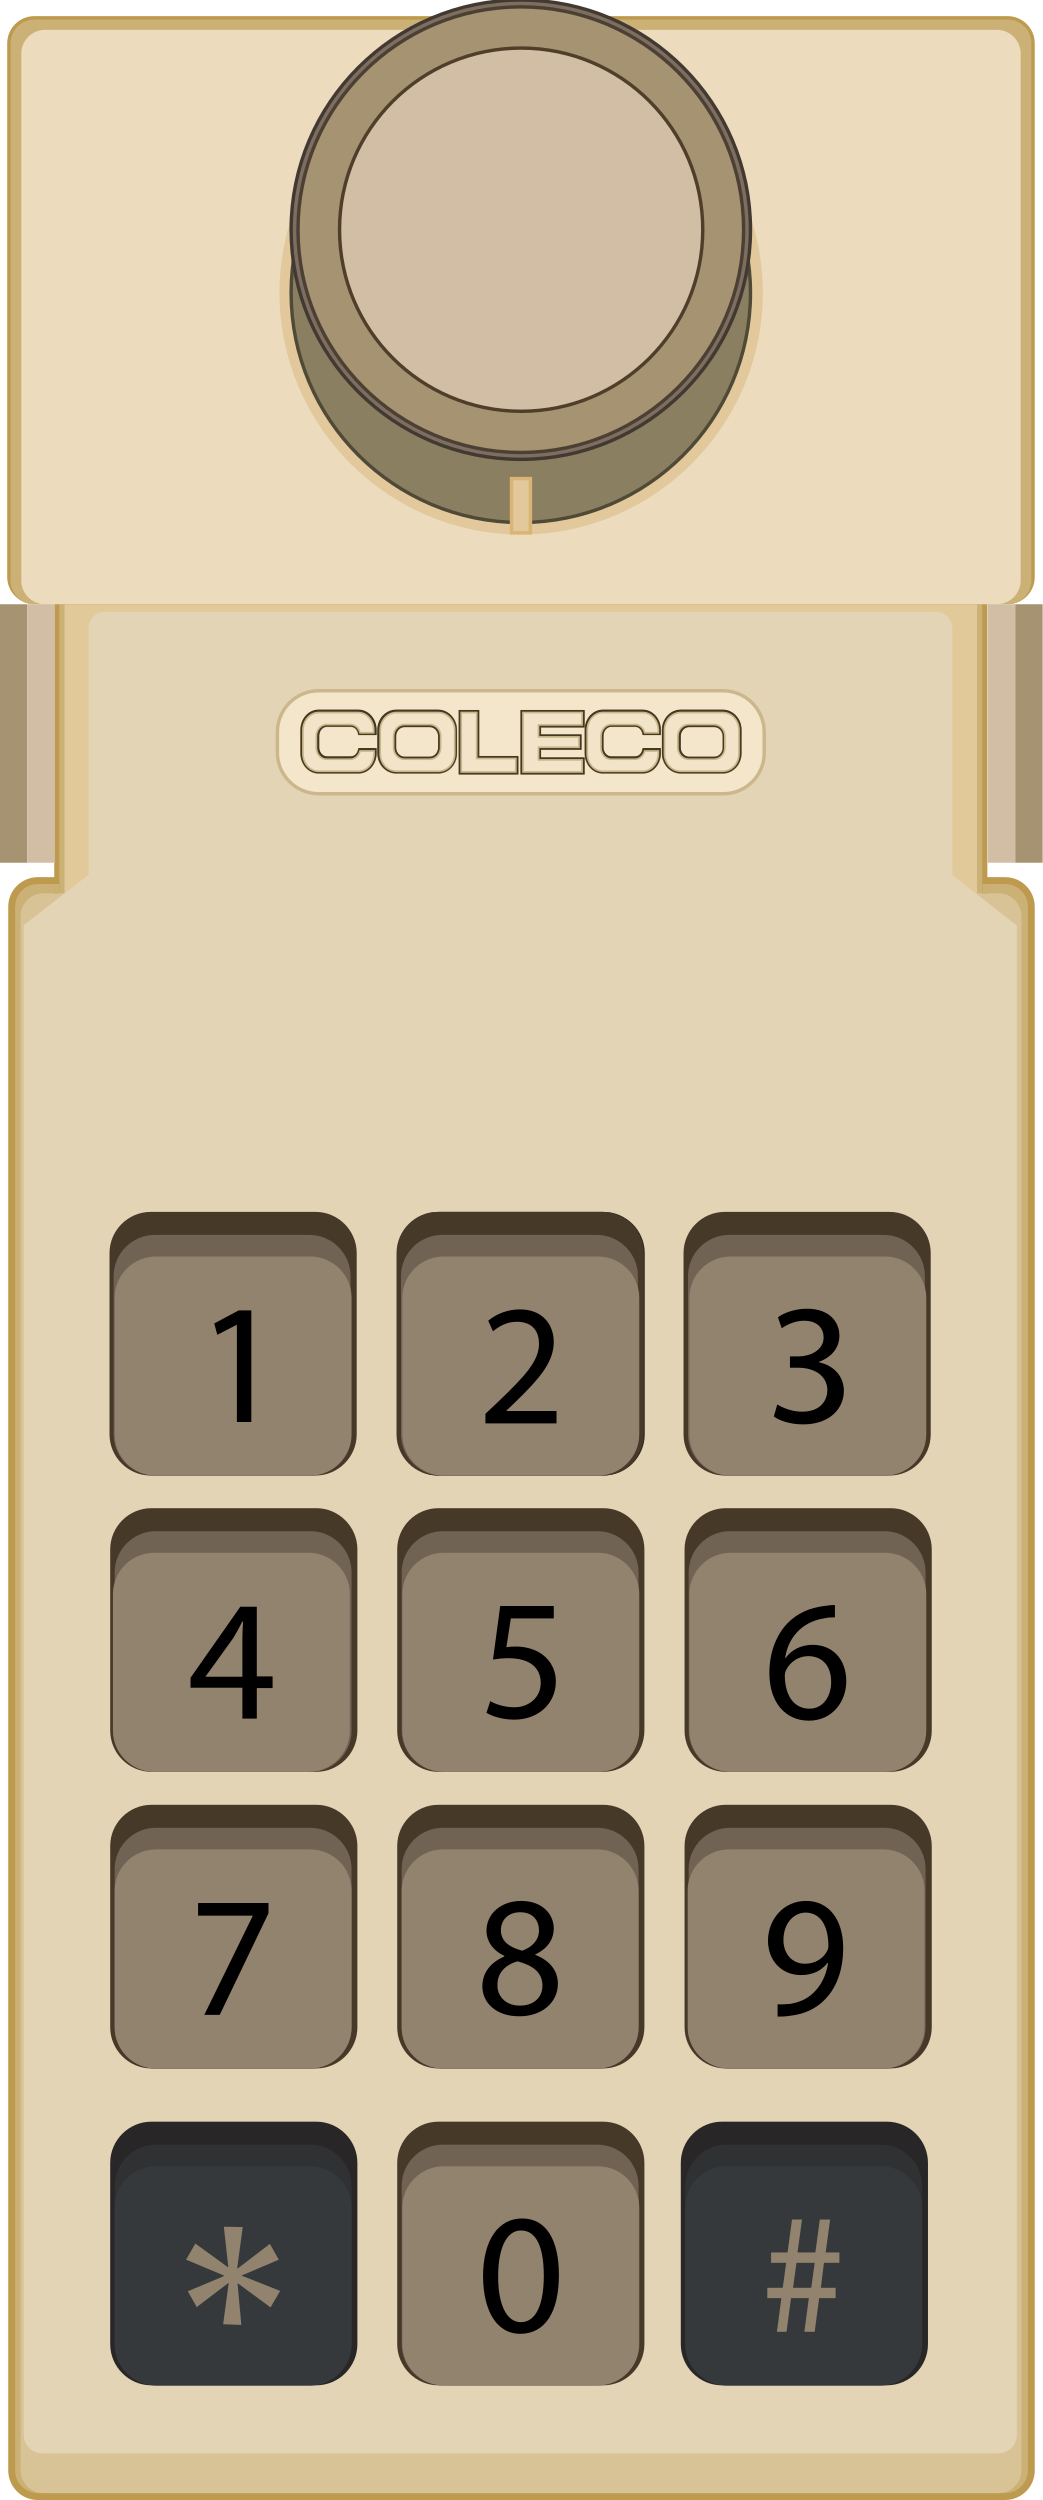
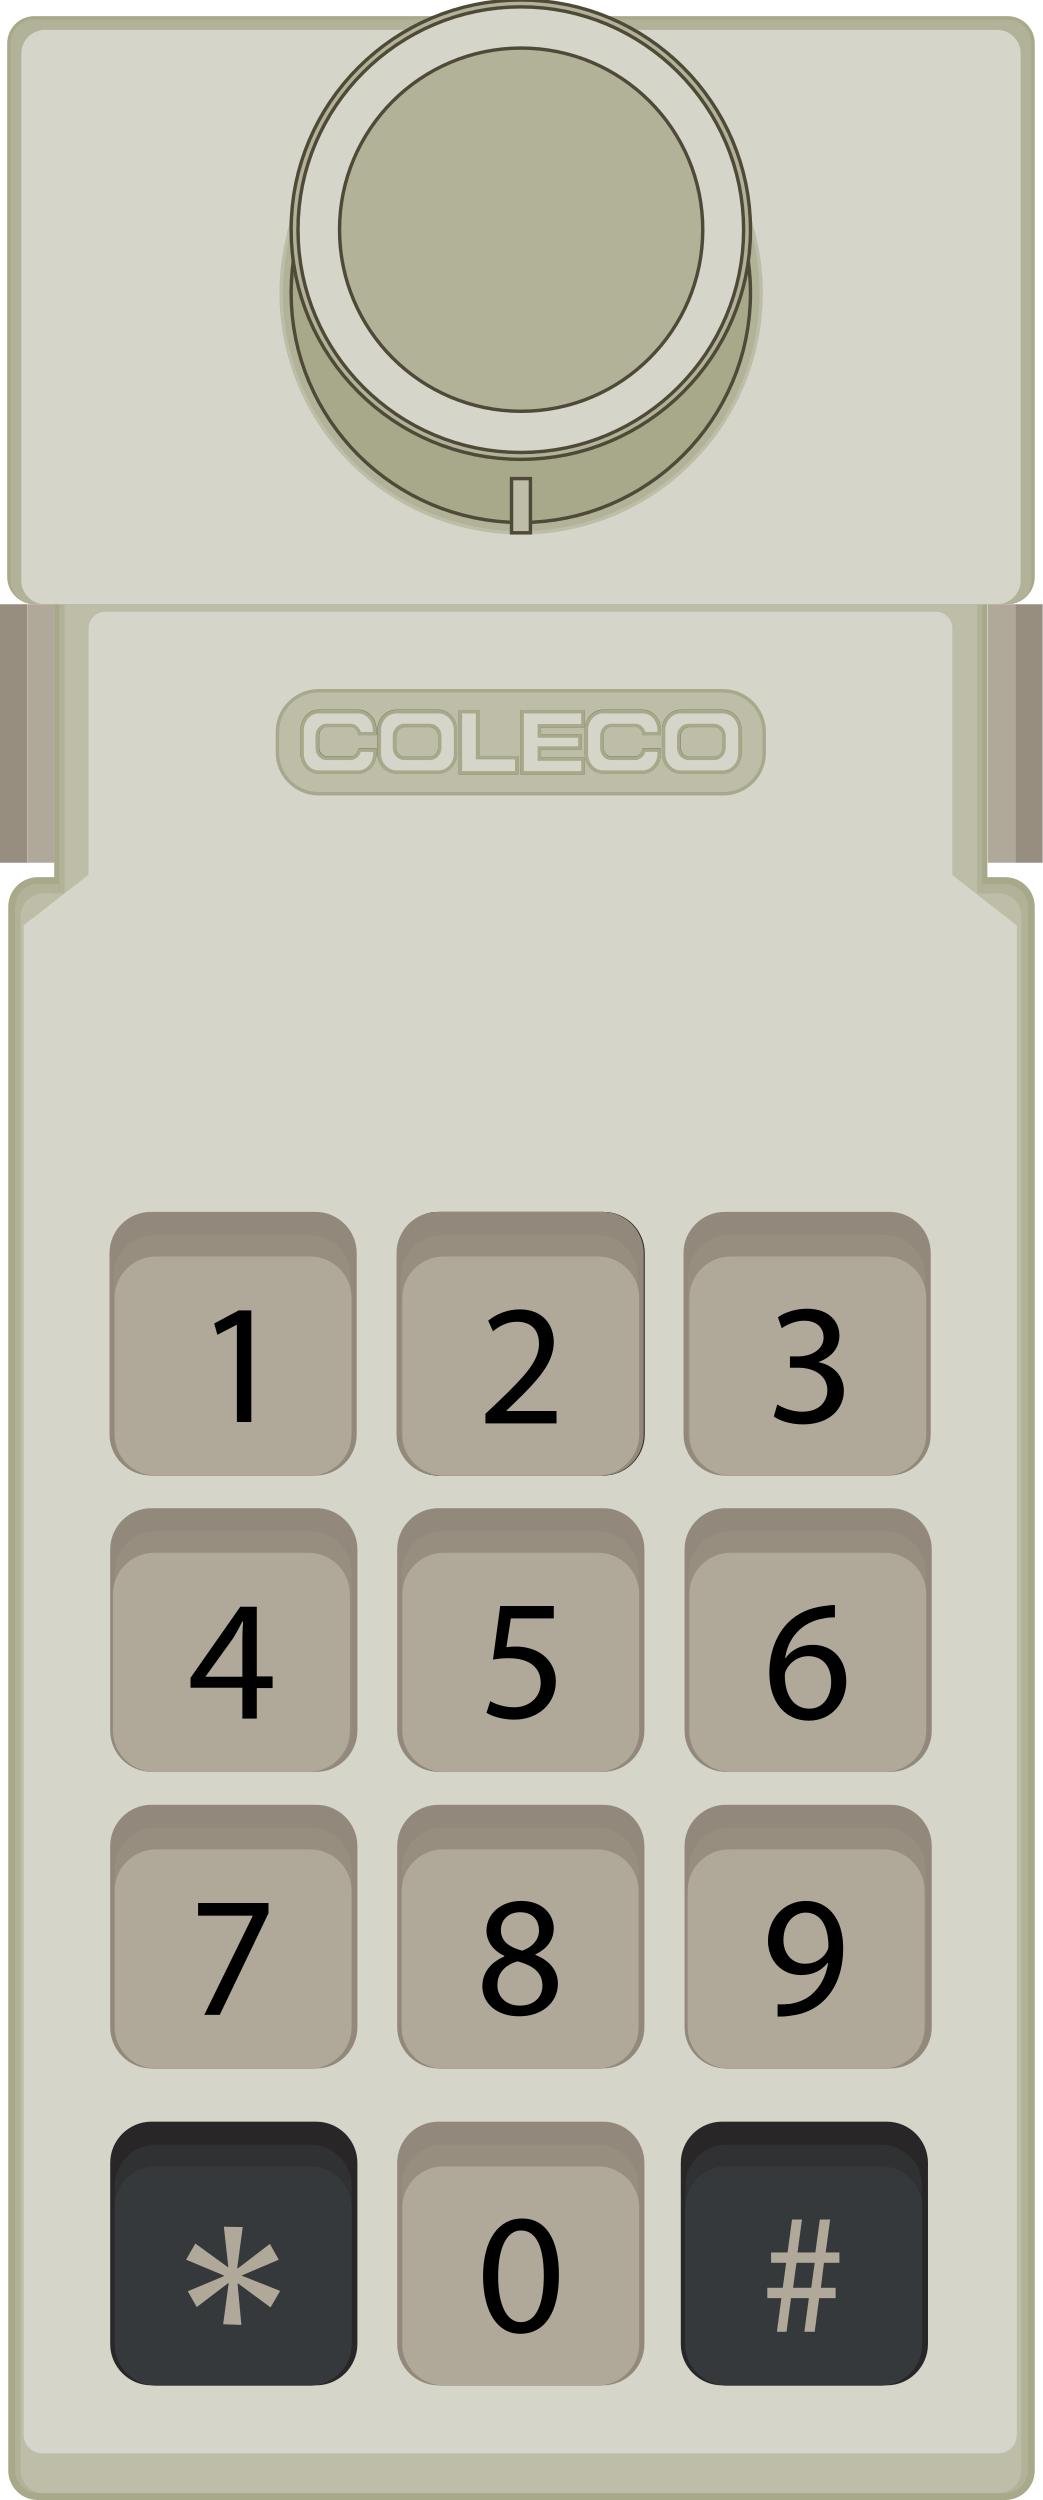
<svg xmlns="http://www.w3.org/2000/svg" version="1.1" id="Layer_1" x="0px" y="0px" viewBox="0 0 303.7 728.2" xml:space="preserve">
  <defs id="defs80" />
  <g id="g80">
-     <path fill="#0B0B0B" d="M11,728.2c-4.8,0-8.6-3.9-8.6-8.6V264.1c0-4.8,3.9-8.6,8.6-8.6h281.8c4.8,0,8.6,3.9,8.6,8.6v455.5   c0,4.8-3.9,8.6-8.6,8.6H11z" id="path1" style="fill:#bd9a4e;fill-opacity:1" />
-     <path fill="#282828" d="M292.8,726.2H11c-3.6,0-6.6-3-6.6-6.6V264.1c0-3.6,3-6.6,6.6-6.6h281.8c3.6,0,6.6,3,6.6,6.6v455.5   C299.4,723.2,296.4,726.2,292.8,726.2z" id="path2" style="fill:#ccb176;fill-opacity:1" />
-     <rect y="176" fill="#989D9B" width="8" height="75.3" id="rect2" style="fill:#a69372;fill-opacity:1" />
-     <rect x="15.8" y="173" fill="#0B0B0B" width="271.8" height="91.9" id="rect3" style="fill:#bd9a4e;fill-opacity:1" />
-     <rect x="17.3" y="174.5" fill="#282828" width="268.8" height="88.9" id="rect4" style="fill:#ccb176;fill-opacity:1" />
-     <rect x="18.8" y="176" fill="#0E0E0E" width="265.8" height="85.9" id="rect5" style="fill:#e2c99a;fill-opacity:1" />
-     <path fill="#0B0B0B" d="M2.1,168.1V12.6c0-4.3,3.5-7.9,7.9-7.9h283.5c4.3,0,7.9,3.5,7.9,7.9v155.5c0,4.3-3.5,7.9-7.9,7.9H10   C5.7,176,2.1,172.4,2.1,168.1z" id="path5" style="fill:#bd9a4e;fill-opacity:1" />
-     <path fill="#282828" d="M293.5,176H10c-3.8,0-6.9-3.1-6.9-6.9V12.6c0-3.8,3.1-6.9,6.9-6.9h283.5c3.8,0,6.9,3.1,6.9,6.9v156.5   C300.4,172.9,297.3,176,293.5,176z" id="path6" style="fill:#ccb176;fill-opacity:1" />
-     <path fill="#0E0E0E" d="M290.4,176H13.1c-3.8,0-6.9-3.1-6.9-6.9V15.6c0-3.8,3.1-6.9,6.9-6.9h277.3c3.8,0,6.9,3.1,6.9,6.9v153.5   C297.3,172.9,294.2,176,290.4,176z" id="path7" style="fill:#ecdbbd;fill-opacity:1" />
-     <path fill="#121212" d="M151.8,155.2c-38.5,0-69.9-31.4-69.9-69.9s31.4-69.9,69.9-69.9s69.9,31.4,69.9,69.9   S190.3,155.2,151.8,155.2z" id="path8" style="fill:#e2c89a;fill-opacity:1;stroke:#e2c99d;stroke-opacity:1" />
-     <path fill="#0A0A0A" d="M151.7,152.2c-36.9,0-66.9-30-66.9-66.9s30-66.9,66.9-66.9s66.9,30,66.9,66.9S188.6,152.2,151.7,152.2z" id="path9" style="fill:#8a7f61;fill-opacity:1;stroke:#4f4a37;stroke-opacity:1" />
-     <rect x="149" y="139.4" fill="#121212" width="5.5" height="15.8" id="rect9" style="fill:#e2c89a;fill-opacity:1;stroke:#dab474;stroke-opacity:1" />
-     <path fill="#101010" d="M151.7,133.8c-36.9,0-66.9-30-66.9-66.9S114.9,0,151.7,0s66.9,30,66.9,66.9S188.6,133.8,151.7,133.8z" id="path10" style="fill:#7e6e5f;fill-opacity:1;stroke:#423932;stroke-opacity:1" />
-     <path fill="#282829" d="M151.7,131.8c-35.8,0-64.9-29.1-64.9-64.9S116,2,151.7,2s64.9,29.1,64.9,64.9S187.5,131.8,151.7,131.8z" id="path11" style="fill:#a69372;fill-opacity:1;stroke:#4c4034;stroke-opacity:1" />
-     <circle fill="#D8D9D8" cx="151.8" cy="66.9" r="52.9" id="circle11" style="fill:#d2bea5;fill-opacity:1;stroke:#513e2a;stroke-opacity:1" />
-     <rect x="8" y="176" fill="#8E8F8E" width="8" height="75.3" id="rect11" style="fill:#d2bea5;fill-opacity:1" />
-     <rect x="295.7" y="176" fill="#989D9B" width="8" height="75.3" id="rect12" style="fill:#a69372;fill-opacity:1" />
-     <rect x="287.7" y="176" fill="#8E8F8E" width="8" height="75.3" id="rect13" style="fill:#d2bea5;fill-opacity:1" />
-     <path fill="#0E0E0E" d="M290.9,726.2H12.6c-3.6,0-6.6-3-6.6-6.6V266.8c0-3.6,3-6.6,6.6-6.6h278.3c3.6,0,6.6,3,6.6,6.6v452.8   C297.5,723.2,294.5,726.2,290.9,726.2z" id="path13" style="fill:#d7c395;fill-opacity:1" />
-     <path fill="#181818" d="M25.8,254.8V183c0-2.6,2.1-4.8,4.8-4.8h242c2.6,0,4.8,2.1,4.8,4.8v71.9l18.8,14.7v439.6   c0,3-2.4,5.4-5.4,5.4H12.3c-3,0-5.4-2.4-5.4-5.4V269.5L25.8,254.8z" id="path14" style="fill:#e3d4b5;fill-opacity:1" />
-     <path fill="#282627" d="M91.9,429.8h-48c-6.6,0-12-5.4-12-12v-52.8c0-6.6,5.4-12,12-12h48c6.6,0,12,5.4,12,12v52.8   C103.9,424.4,98.5,429.8,91.9,429.8z" id="path15" style="fill:#463928;fill-opacity:1" />
-     <path fill="#939393" d="M90.1,429.8h-45c-6.6,0-12-5.4-12-12v-46.1c0-6.6,5.4-12,12-12h45c6.6,0,12,5.4,12,12v46.1   C102.1,424.4,96.7,429.8,90.1,429.8z" id="path16" style="fill:#706353;fill-opacity:1" />
-     <path fill="#B3B3B3" d="M90.4,429.8h-45c-6.6,0-12-5.4-12-12v-39.8c0-6.6,5.4-12,12-12h45c6.6,0,12,5.4,12,12v39.8   C102.4,424.4,97,429.8,90.4,429.8z" id="path17" style="fill:#92836e;fill-opacity:1" />
+     <path fill="#0B0B0B" d="M11,728.2c-4.8,0-8.6-3.9-8.6-8.6V264.1c0-4.8,3.9-8.6,8.6-8.6h281.8c4.8,0,8.6,3.9,8.6,8.6v455.5   c0,4.8-3.9,8.6-8.6,8.6H11z" id="path1" style="fill:#a8a88a;fill-opacity:1" />
+     <path fill="#282828" d="M292.8,726.2H11c-3.6,0-6.6-3-6.6-6.6V264.1c0-3.6,3-6.6,6.6-6.6h281.8c3.6,0,6.6,3,6.6,6.6v455.5   C299.4,723.2,296.4,726.2,292.8,726.2z" id="path2" style="fill:#b2b299;fill-opacity:1" />
+     <rect y="176" fill="#989D9B" width="8" height="75.3" id="rect2" style="fill:#978e7f;fill-opacity:1" />
+     <rect x="15.8" y="173" fill="#0B0B0B" width="271.8" height="91.9" id="rect3" style="fill:#a8a88a;fill-opacity:1" />
+     <rect x="17.3" y="174.5" fill="#282828" width="268.8" height="88.9" id="rect4" style="fill:#b2b299;fill-opacity:1" />
+     <rect x="18.8" y="176" fill="#0E0E0E" width="265.8" height="85.9" id="rect5" style="fill:#bdbda8;fill-opacity:1" />
+     <path fill="#0B0B0B" d="M2.1,168.1V12.6c0-4.3,3.5-7.9,7.9-7.9h283.5c4.3,0,7.9,3.5,7.9,7.9v155.5c0,4.3-3.5,7.9-7.9,7.9H10   C5.7,176,2.1,172.4,2.1,168.1z" id="path5" style="fill:#a8a88a;fill-opacity:1" />
+     <path fill="#282828" d="M293.5,176H10c-3.8,0-6.9-3.1-6.9-6.9V12.6c0-3.8,3.1-6.9,6.9-6.9h283.5c3.8,0,6.9,3.1,6.9,6.9v156.5   C300.4,172.9,297.3,176,293.5,176z" id="path6" style="fill:#b2b299;fill-opacity:1" />
+     <path fill="#0E0E0E" d="M290.4,176H13.1c-3.8,0-6.9-3.1-6.9-6.9V15.6c0-3.8,3.1-6.9,6.9-6.9h277.3c3.8,0,6.9,3.1,6.9,6.9v153.5   C297.3,172.9,294.2,176,290.4,176z" id="path7" style="fill:#d5d5c9;fill-opacity:1" />
+     <path fill="#121212" d="M151.8,155.2c-38.5,0-69.9-31.4-69.9-69.9s31.4-69.9,69.9-69.9s69.9,31.4,69.9,69.9   S190.3,155.2,151.8,155.2z" id="path8" style="fill:#b2b299;fill-opacity:1;stroke:#bdbda8;stroke-opacity:1" />
+     <path fill="#0A0A0A" d="M151.7,152.2c-36.9,0-66.9-30-66.9-66.9s30-66.9,66.9-66.9s66.9,30,66.9,66.9S188.6,152.2,151.7,152.2z" id="path9" style="fill:#a8a88a;fill-opacity:1;stroke:#4f4a37;stroke-opacity:1" />
+     <rect x="149" y="139.4" fill="#121212" width="5.5" height="15.8" id="rect9" style="fill:#bdbda8;fill-opacity:1;stroke:#4f4a37;stroke-opacity:1" />
+     <path fill="#101010" d="M151.7,133.8c-36.9,0-66.9-30-66.9-66.9S114.9,0,151.7,0s66.9,30,66.9,66.9S188.6,133.8,151.7,133.8z" id="path10" style="fill:#b2b299;fill-opacity:1;stroke:#4f4a37;stroke-opacity:1" />
+     <path fill="#282829" d="M151.7,131.8c-35.8,0-64.9-29.1-64.9-64.9S116,2,151.7,2s64.9,29.1,64.9,64.9S187.5,131.8,151.7,131.8z" id="path11" style="fill:#d5d5c9;fill-opacity:1;stroke:#4f4a37;stroke-opacity:1" />
+     <circle fill="#D8D9D8" cx="151.8" cy="66.9" r="52.9" id="circle11" style="fill:#b2b299;fill-opacity:1;stroke:#4f4a37;stroke-opacity:1" />
+     <rect x="8" y="176" fill="#8E8F8E" width="8" height="75.3" id="rect11" style="fill:#b0a999;fill-opacity:1" />
+     <rect x="295.7" y="176" fill="#989D9B" width="8" height="75.3" id="rect12" style="fill:#978e7f;fill-opacity:1" />
+     <rect x="287.7" y="176" fill="#8E8F8E" width="8" height="75.3" id="rect13" style="fill:#b0a999;fill-opacity:1" />
+     <path fill="#0E0E0E" d="M290.9,726.2H12.6c-3.6,0-6.6-3-6.6-6.6V266.8c0-3.6,3-6.6,6.6-6.6h278.3c3.6,0,6.6,3,6.6,6.6v452.8   C297.5,723.2,294.5,726.2,290.9,726.2z" id="path13" style="fill:#bdbda8;fill-opacity:1" />
+     <path fill="#181818" d="M25.8,254.8V183c0-2.6,2.1-4.8,4.8-4.8h242c2.6,0,4.8,2.1,4.8,4.8v71.9l18.8,14.7v439.6   c0,3-2.4,5.4-5.4,5.4H12.3c-3,0-5.4-2.4-5.4-5.4V269.5L25.8,254.8z" id="path14" style="fill:#d5d5c9;fill-opacity:1" />
+     <path fill="#282627" d="M91.9,429.8h-48c-6.6,0-12-5.4-12-12v-52.8c0-6.6,5.4-12,12-12h48c6.6,0,12,5.4,12,12v52.8   C103.9,424.4,98.5,429.8,91.9,429.8z" id="path15" style="fill:#92887c;fill-opacity:1" />
+     <path fill="#939393" d="M90.1,429.8h-45c-6.6,0-12-5.4-12-12v-46.1c0-6.6,5.4-12,12-12h45c6.6,0,12,5.4,12,12v46.1   C102.1,424.4,96.7,429.8,90.1,429.8z" id="path16" style="fill:#978e7f;fill-opacity:1" />
+     <path fill="#B3B3B3" d="M90.4,429.8h-45c-6.6,0-12-5.4-12-12v-39.8c0-6.6,5.4-12,12-12h45c6.6,0,12,5.4,12,12v39.8   C102.4,424.4,97,429.8,90.4,429.8z" id="path17" style="fill:#b0a999;fill-opacity:1" />
    <g id="g18">
      <path d="M69.1,385.8L69.1,385.8l-5.8,3l-0.9-3.3l7.1-3.8h3.7v32.5h-4.2V385.8z" id="path18" />
    </g>
    <g id="g21">
      <path fill="#282627" d="M175.8,429.8h-48c-6.6,0-12-5.4-12-12v-52.8c0-6.6,5.4-12,12-12h48c6.6,0,12,5.4,12,12v52.8    C187.8,424.4,182.4,429.8,175.8,429.8z" id="path19" />
      <path fill="#939393" d="M174,429.8h-45c-6.6,0-12-5.4-12-12v-46.1c0-6.6,5.4-12,12-12h45c6.6,0,12,5.4,12,12v46.1    C186,424.4,180.6,429.8,174,429.8z" id="path20" />
      <path fill="#B3B3B3" d="M174,429.8h-45c-6.6,0-12-5.4-12-12v-39.8c0-6.6,5.4-12,12-12h45c6.6,0,12,5.4,12,12v39.8    C186,424.4,180.6,429.8,174,429.8z" id="path21" />
    </g>
    <text transform="matrix(1 0 0 1 137.8996 405.2609)" font-family="'MyriadHebrew-Regular'" font-size="54px" id="text21">1</text>
-     <path fill="#282627" d="M175.5,429.8h-48c-6.6,0-12-5.4-12-12v-52.8c0-6.6,5.4-12,12-12h48c6.6,0,12,5.4,12,12v52.8   C187.5,424.4,182.1,429.8,175.5,429.8z" id="path22" style="fill:#463928;fill-opacity:1" />
-     <path fill="#939393" d="M173.8,429.8h-45c-6.6,0-12-5.4-12-12v-46.1c0-6.6,5.4-12,12-12h45c6.6,0,12,5.4,12,12v46.1   C185.8,424.4,180.4,429.8,173.8,429.8z" id="path23" style="fill:#706353;fill-opacity:1" />
-     <path fill="#B3B3B3" d="M174.2,429.8h-45c-6.6,0-12-5.4-12-12v-39.8c0-6.6,5.4-12,12-12h45c6.6,0,12,5.4,12,12v39.8   C186.2,424.4,180.8,429.8,174.2,429.8z" id="path24" style="fill:#92836e;fill-opacity:1" />
+     <path fill="#282627" d="M175.5,429.8h-48c-6.6,0-12-5.4-12-12v-52.8c0-6.6,5.4-12,12-12h48c6.6,0,12,5.4,12,12v52.8   C187.5,424.4,182.1,429.8,175.5,429.8z" id="path22" style="fill:#92887c;fill-opacity:1" />
+     <path fill="#939393" d="M173.8,429.8h-45c-6.6,0-12-5.4-12-12v-46.1c0-6.6,5.4-12,12-12h45c6.6,0,12,5.4,12,12v46.1   C185.8,424.4,180.4,429.8,173.8,429.8z" id="path23" style="fill:#978e7f;fill-opacity:1" />
+     <path fill="#B3B3B3" d="M174.2,429.8h-45c-6.6,0-12-5.4-12-12v-39.8c0-6.6,5.4-12,12-12h45c6.6,0,12,5.4,12,12v39.8   C186.2,424.4,180.8,429.8,174.2,429.8z" id="path24" style="fill:#b0a999;fill-opacity:1" />
    <g id="g25">
      <path d="M141.4,414.5v-2.7l3.5-3.3c8.3-7.9,12.1-12.2,12.1-17.1c0-3.3-1.6-6.4-6.5-6.4c-3,0-5.4,1.5-6.9,2.8l-1.4-3.1    c2.3-1.9,5.5-3.3,9.2-3.3c7,0,9.9,4.8,9.9,9.5c0,6-4.4,10.9-11.2,17.5l-2.6,2.5v0.1h14.6v3.6H141.4z" id="path25" />
    </g>
-     <path fill="#282627" d="M259.1,429.8h-48c-6.6,0-12-5.4-12-12v-52.8c0-6.6,5.4-12,12-12h48c6.6,0,12,5.4,12,12v52.8   C271.1,424.4,265.7,429.8,259.1,429.8z" id="path26" style="fill:#463928;fill-opacity:1" />
-     <path fill="#939393" d="M257.4,429.8h-45c-6.6,0-12-5.4-12-12v-46.1c0-6.6,5.4-12,12-12h45c6.6,0,12,5.4,12,12v46.1   C269.4,424.4,264,429.8,257.4,429.8z" id="path27" style="fill:#706353;fill-opacity:1" />
-     <path fill="#B3B3B3" d="M257.8,429.8h-45c-6.6,0-12-5.4-12-12v-39.8c0-6.6,5.4-12,12-12h45c6.6,0,12,5.4,12,12v39.8   C269.8,424.4,264.4,429.8,257.8,429.8z" id="path28" style="fill:#92836e;fill-opacity:1" />
+     <path fill="#282627" d="M259.1,429.8h-48c-6.6,0-12-5.4-12-12v-52.8c0-6.6,5.4-12,12-12h48c6.6,0,12,5.4,12,12v52.8   C271.1,424.4,265.7,429.8,259.1,429.8z" id="path26" style="fill:#92887c;fill-opacity:1" />
+     <path fill="#939393" d="M257.4,429.8h-45c-6.6,0-12-5.4-12-12v-46.1c0-6.6,5.4-12,12-12h45c6.6,0,12,5.4,12,12v46.1   C269.4,424.4,264,429.8,257.4,429.8z" id="path27" style="fill:#978e7f;fill-opacity:1" />
+     <path fill="#B3B3B3" d="M257.8,429.8h-45c-6.6,0-12-5.4-12-12v-39.8c0-6.6,5.4-12,12-12h45c6.6,0,12,5.4,12,12v39.8   C269.8,424.4,264.4,429.8,257.8,429.8z" id="path28" style="fill:#b0a999;fill-opacity:1" />
    <g id="g29">
      <path d="M226.4,409.1c1.3,0.8,4.1,2.1,7.2,2.1c5.7,0,7.4-3.6,7.4-6.3c-0.1-4.5-4.2-6.5-8.4-6.5h-2.5v-3.3h2.5    c3.2,0,7.3-1.7,7.3-5.5c0-2.6-1.7-4.9-5.7-4.9c-2.6,0-5.1,1.2-6.5,2.2l-1.1-3.2c1.7-1.3,5-2.5,8.5-2.5c6.4,0,9.4,3.8,9.4,7.8    c0,3.4-2,6.2-6,7.7v0.1c4,0.8,7.3,3.8,7.3,8.3c0,5.2-4.1,9.8-11.9,9.8c-3.7,0-6.9-1.1-8.5-2.3L226.4,409.1z" id="path29" />
    </g>
-     <path fill="#282627" d="M92.1,516.1h-48c-6.6,0-12-5.4-12-12v-52.8c0-6.6,5.4-12,12-12h48c6.6,0,12,5.4,12,12v52.8   C104.1,510.7,98.7,516.1,92.1,516.1z" id="path30" style="fill:#463928;fill-opacity:1" />
-     <path fill="#939393" d="M90.4,516.1h-45c-6.6,0-12-5.4-12-12V458c0-6.6,5.4-12,12-12h45c6.6,0,12,5.4,12,12v46.1   C102.4,510.7,97,516.1,90.4,516.1z" id="path31" style="fill:#706353;fill-opacity:1" />
-     <path fill="#B3B3B3" d="M89.9,516.1h-45c-6.6,0-12-5.4-12-12v-39.8c0-6.6,5.4-12,12-12h45c6.6,0,12,5.4,12,12v39.8   C101.9,510.7,96.5,516.1,89.9,516.1z" id="path32" style="fill:#92836e;fill-opacity:1" />
+     <path fill="#282627" d="M92.1,516.1h-48c-6.6,0-12-5.4-12-12v-52.8c0-6.6,5.4-12,12-12h48c6.6,0,12,5.4,12,12v52.8   C104.1,510.7,98.7,516.1,92.1,516.1z" id="path30" style="fill:#92887c;fill-opacity:1" />
+     <path fill="#939393" d="M90.4,516.1h-45c-6.6,0-12-5.4-12-12V458c0-6.6,5.4-12,12-12h45c6.6,0,12,5.4,12,12v46.1   C102.4,510.7,97,516.1,90.4,516.1z" id="path31" style="fill:#978e7f;fill-opacity:1" />
+     <path fill="#B3B3B3" d="M89.9,516.1h-45c-6.6,0-12-5.4-12-12v-39.8c0-6.6,5.4-12,12-12h45c6.6,0,12,5.4,12,12v39.8   C101.9,510.7,96.5,516.1,89.9,516.1z" id="path32" style="fill:#b0a999;fill-opacity:1" />
    <g id="g33">
      <path d="M70.6,500.5v-8.9H55.5v-2.9L70,468h4.8v20.3h4.6v3.4h-4.6v8.9H70.6z M70.6,488.3v-10.9c0-1.7,0.1-3.4,0.2-5.1l-0.2,0    c-1,2-1.8,3.4-2.7,4.9l-8,11.1v0.1H70.6z" id="path33" />
    </g>
-     <path fill="#282627" d="M175.7,516.1h-48c-6.6,0-12-5.4-12-12v-52.8c0-6.6,5.4-12,12-12h48c6.6,0,12,5.4,12,12v52.8   C187.7,510.7,182.3,516.1,175.7,516.1z" id="path34" style="fill:#463928;fill-opacity:1" />
-     <path fill="#939393" d="M174,516.1h-45c-6.6,0-12-5.4-12-12V458c0-6.6,5.4-12,12-12h45c6.6,0,12,5.4,12,12v46.1   C186,510.7,180.6,516.1,174,516.1z" id="path35" style="fill:#706353;fill-opacity:1" />
-     <path fill="#B3B3B3" d="M174.2,516.1h-45c-6.6,0-12-5.4-12-12v-39.8c0-6.6,5.4-12,12-12h45c6.6,0,12,5.4,12,12v39.8   C186.2,510.7,180.8,516.1,174.2,516.1z" id="path36" style="fill:#92836e;fill-opacity:1" />
+     <path fill="#282627" d="M175.7,516.1h-48c-6.6,0-12-5.4-12-12v-52.8c0-6.6,5.4-12,12-12h48c6.6,0,12,5.4,12,12v52.8   C187.7,510.7,182.3,516.1,175.7,516.1z" id="path34" style="fill:#92887c;fill-opacity:1" />
+     <path fill="#939393" d="M174,516.1h-45c-6.6,0-12-5.4-12-12V458c0-6.6,5.4-12,12-12h45c6.6,0,12,5.4,12,12v46.1   C186,510.7,180.6,516.1,174,516.1z" id="path35" style="fill:#978e7f;fill-opacity:1" />
+     <path fill="#B3B3B3" d="M174.2,516.1h-45c-6.6,0-12-5.4-12-12v-39.8c0-6.6,5.4-12,12-12h45c6.6,0,12,5.4,12,12v39.8   C186.2,510.7,180.8,516.1,174.2,516.1z" id="path36" style="fill:#b0a999;fill-opacity:1" />
    <g id="g37">
      <path d="M161.2,471.4h-12.4l-1.3,8.4c0.8-0.1,1.5-0.2,2.7-0.2c2.5,0,5,0.6,7,1.8c2.5,1.5,4.7,4.3,4.7,8.4    c0,6.4-5.1,11.1-12.1,11.1c-3.5,0-6.5-1-8.1-2l1.1-3.4c1.3,0.8,4,1.8,7,1.8c4.1,0,7.7-2.7,7.7-7.1c0-4.2-2.9-7.2-9.4-7.2    c-1.9,0-3.3,0.2-4.5,0.4l2.1-15.6h15.6V471.4z" id="path37" />
    </g>
-     <path fill="#282627" d="M259.4,516.1h-48c-6.6,0-12-5.4-12-12v-52.8c0-6.6,5.4-12,12-12h48c6.6,0,12,5.4,12,12v52.8   C271.4,510.7,266,516.1,259.4,516.1z" id="path38" style="fill:#463928;fill-opacity:1" />
-     <path fill="#939393" d="M257.6,516.1h-45c-6.6,0-12-5.4-12-12V458c0-6.6,5.4-12,12-12h45c6.6,0,12,5.4,12,12v46.1   C269.6,510.7,264.2,516.1,257.6,516.1z" id="path39" style="fill:#706353;fill-opacity:1" />
-     <path fill="#B3B3B3" d="M257.8,516.1h-45c-6.6,0-12-5.4-12-12v-39.8c0-6.6,5.4-12,12-12h45c6.6,0,12,5.4,12,12v39.8   C269.8,510.7,264.4,516.1,257.8,516.1z" id="path40" style="fill:#92836e;fill-opacity:1" />
+     <path fill="#282627" d="M259.4,516.1h-48c-6.6,0-12-5.4-12-12v-52.8c0-6.6,5.4-12,12-12h48c6.6,0,12,5.4,12,12v52.8   C271.4,510.7,266,516.1,259.4,516.1z" id="path38" style="fill:#92887c;fill-opacity:1" />
+     <path fill="#939393" d="M257.6,516.1h-45c-6.6,0-12-5.4-12-12V458c0-6.6,5.4-12,12-12h45c6.6,0,12,5.4,12,12v46.1   C269.6,510.7,264.2,516.1,257.6,516.1z" id="path39" style="fill:#978e7f;fill-opacity:1" />
+     <path fill="#B3B3B3" d="M257.8,516.1h-45c-6.6,0-12-5.4-12-12v-39.8c0-6.6,5.4-12,12-12h45c6.6,0,12,5.4,12,12v39.8   C269.8,510.7,264.4,516.1,257.8,516.1z" id="path40" style="fill:#b0a999;fill-opacity:1" />
    <g id="g41">
      <path d="M243.3,471.1c-0.9,0-2,0-3.3,0.3c-6.9,1.1-10.6,6.2-11.3,11.6h0.1c1.5-2.2,4.3-3.9,7.9-3.9c5.8,0,9.8,4.2,9.8,10.6    c0,6-4.1,11.5-10.9,11.5c-6.9,0-11.5-5.4-11.5-13.9c0-6.4,2.3-11.5,5.5-14.7c2.7-2.7,6.3-4.3,10.4-4.8c1.3-0.2,2.3-0.3,3.2-0.3    V471.1z M242.1,489.9c0-4.7-2.6-7.5-6.7-7.5c-2.7,0-5.2,1.6-6.4,4c-0.3,0.5-0.4,1.2-0.4,1.9c0.1,5.4,2.5,9.4,7.2,9.4    C239.5,497.7,242.1,494.5,242.1,489.9z" id="path41" />
    </g>
-     <path fill="#282627" d="M92.1,602.5h-48c-6.6,0-12-5.4-12-12v-52.8c0-6.6,5.4-12,12-12h48c6.6,0,12,5.4,12,12v52.8   C104.1,597.1,98.7,602.5,92.1,602.5z" id="path42" style="fill:#463928;fill-opacity:1" />
-     <path fill="#939393" d="M90.4,602.5h-45c-6.6,0-12-5.4-12-12v-46.1c0-6.6,5.4-12,12-12h45c6.6,0,12,5.4,12,12v46.1   C102.4,597.1,97,602.5,90.4,602.5z" id="path43" style="fill:#706353;fill-opacity:1" />
-     <path fill="#B3B3B3" d="M90.4,602.5h-45c-6.6,0-12-5.4-12-12v-39.8c0-6.6,5.4-12,12-12h45c6.6,0,12,5.4,12,12v39.8   C102.4,597.1,97,602.5,90.4,602.5z" id="path44" style="fill:#92836e;fill-opacity:1" />
+     <path fill="#282627" d="M92.1,602.5h-48c-6.6,0-12-5.4-12-12v-52.8c0-6.6,5.4-12,12-12h48c6.6,0,12,5.4,12,12v52.8   C104.1,597.1,98.7,602.5,92.1,602.5z" id="path42" style="fill:#92887c;fill-opacity:1" />
+     <path fill="#939393" d="M90.4,602.5h-45c-6.6,0-12-5.4-12-12v-46.1c0-6.6,5.4-12,12-12h45c6.6,0,12,5.4,12,12v46.1   C102.4,597.1,97,602.5,90.4,602.5z" id="path43" style="fill:#978e7f;fill-opacity:1" />
+     <path fill="#B3B3B3" d="M90.4,602.5h-45c-6.6,0-12-5.4-12-12v-39.8c0-6.6,5.4-12,12-12h45c6.6,0,12,5.4,12,12v39.8   C102.4,597.1,97,602.5,90.4,602.5z" id="path44" style="fill:#b0a999;fill-opacity:1" />
    <g id="g45">
      <path d="M78.2,554.4v2.9L64,586.9h-4.5l14.1-28.8V558H57.7v-3.7H78.2z" id="path45" />
    </g>
-     <path fill="#282627" d="M175.7,602.5h-48c-6.6,0-12-5.4-12-12v-52.8c0-6.6,5.4-12,12-12h48c6.6,0,12,5.4,12,12v52.8   C187.7,597.1,182.3,602.5,175.7,602.5z" id="path46" style="fill:#463928;fill-opacity:1" />
-     <path fill="#939393" d="M174,602.5h-45c-6.6,0-12-5.4-12-12v-46.1c0-6.6,5.4-12,12-12h45c6.6,0,12,5.4,12,12v46.1   C186,597.1,180.6,602.5,174,602.5z" id="path47" style="fill:#706353;fill-opacity:1" />
-     <path fill="#B3B3B3" d="M174,602.5h-45c-6.6,0-12-5.4-12-12v-39.8c0-6.6,5.4-12,12-12h45c6.6,0,12,5.4,12,12v39.8   C186,597.1,180.6,602.5,174,602.5z" id="path48" style="fill:#92836e;fill-opacity:1" />
+     <path fill="#282627" d="M175.7,602.5h-48c-6.6,0-12-5.4-12-12v-52.8c0-6.6,5.4-12,12-12h48c6.6,0,12,5.4,12,12v52.8   C187.7,597.1,182.3,602.5,175.7,602.5z" id="path46" style="fill:#92887c;fill-opacity:1" />
+     <path fill="#939393" d="M174,602.5h-45c-6.6,0-12-5.4-12-12v-46.1c0-6.6,5.4-12,12-12h45c6.6,0,12,5.4,12,12v46.1   C186,597.1,180.6,602.5,174,602.5z" id="path47" style="fill:#978e7f;fill-opacity:1" />
+     <path fill="#B3B3B3" d="M174,602.5h-45c-6.6,0-12-5.4-12-12v-39.8c0-6.6,5.4-12,12-12h45c6.6,0,12,5.4,12,12v39.8   C186,597.1,180.6,602.5,174,602.5z" id="path48" style="fill:#b0a999;fill-opacity:1" />
    <g id="g49">
      <path d="M140.5,578.6c0-4,2.4-7,6.4-8.7v-0.2c-3.6-1.7-5.2-4.5-5.2-7.3c0-5.1,4.4-8.7,10.1-8.7c6.3,0,9.5,4,9.5,8    c0,2.8-1.4,5.7-5.4,7.6v0.1c4.1,1.6,6.6,4.5,6.6,8.4c0,5.7-4.9,9.5-11.1,9.5C144.6,587.4,140.5,583.4,140.5,578.6z M158,578.4    c0-3.9-2.8-5.9-7.2-7.1c-3.8,1-5.9,3.6-5.9,6.7c-0.2,3.3,2.3,6.2,6.5,6.2C155.5,584.2,158,581.8,158,578.4z M145.9,562.2    c0,3.3,2.5,5,6.2,6c2.8-1,4.9-3,4.9-5.9c0-2.6-1.5-5.3-5.5-5.3C147.9,557,145.9,559.4,145.9,562.2z" id="path49" />
    </g>
-     <path fill="#282627" d="M259.4,602.5h-48c-6.6,0-12-5.4-12-12v-52.8c0-6.6,5.4-12,12-12h48c6.6,0,12,5.4,12,12v52.8   C271.4,597.1,266,602.5,259.4,602.5z" id="path50" style="fill:#463928;fill-opacity:1" />
-     <path fill="#939393" d="M257.6,602.5h-45c-6.6,0-12-5.4-12-12v-46.1c0-6.6,5.4-12,12-12h45c6.6,0,12,5.4,12,12v46.1   C269.6,597.1,264.2,602.5,257.6,602.5z" id="path51" style="fill:#706353;fill-opacity:1" />
-     <path fill="#B3B3B3" d="M257.3,602.5h-45c-6.6,0-12-5.4-12-12v-39.8c0-6.6,5.4-12,12-12h45c6.6,0,12,5.4,12,12v39.8   C269.3,597.1,263.9,602.5,257.3,602.5z" id="path52" style="fill:#92836e;fill-opacity:1" />
+     <path fill="#282627" d="M259.4,602.5h-48c-6.6,0-12-5.4-12-12v-52.8c0-6.6,5.4-12,12-12h48c6.6,0,12,5.4,12,12v52.8   C271.4,597.1,266,602.5,259.4,602.5z" id="path50" style="fill:#92887c;fill-opacity:1" />
+     <path fill="#939393" d="M257.6,602.5h-45c-6.6,0-12-5.4-12-12v-46.1c0-6.6,5.4-12,12-12h45c6.6,0,12,5.4,12,12v46.1   C269.6,597.1,264.2,602.5,257.6,602.5z" id="path51" style="fill:#978e7f;fill-opacity:1" />
+     <path fill="#B3B3B3" d="M257.3,602.5h-45c-6.6,0-12-5.4-12-12v-39.8c0-6.6,5.4-12,12-12h45c6.6,0,12,5.4,12,12v39.8   C269.3,597.1,263.9,602.5,257.3,602.5z" id="path52" style="fill:#b0a999;fill-opacity:1" />
    <g id="g53">
      <path d="M226.6,583.8c0.9,0.1,2,0,3.5-0.1c2.5-0.4,5-1.4,6.8-3.2c2.1-2,3.7-4.8,4.3-8.7h-0.2c-1.8,2.3-4.4,3.5-7.7,3.5    c-5.8,0-9.6-4.4-9.6-10c0-6.2,4.5-11.6,11.1-11.6s10.8,5.4,10.8,13.7c0,7.2-2.4,12.2-5.6,15.3c-2.5,2.5-6,4-9.5,4.4    c-1.6,0.3-3,0.3-4,0.3V583.8z M228.2,565.1c0,4,2.5,6.9,6.3,6.9c2.9,0,5.2-1.5,6.3-3.5c0.2-0.4,0.5-0.8,0.5-1.6    c0-5.6-2.1-9.8-6.7-9.8C230.9,557.2,228.2,560.5,228.2,565.1z" id="path53" />
    </g>
    <path fill="#282627" d="M92.1,694.8h-48c-6.6,0-12-5.4-12-12v-52.8c0-6.6,5.4-12,12-12h48c6.6,0,12,5.4,12,12v52.8   C104.1,689.4,98.7,694.8,92.1,694.8z" id="path54" />
    <path fill="#2F3133" d="M90.4,694.8h-45c-6.6,0-12-5.4-12-12v-46.1c0-6.6,5.4-12,12-12h45c6.6,0,12,5.4,12,12v46.1   C102.4,689.4,97,694.8,90.4,694.8z" id="path55" />
    <path fill="#36393B" d="M90.4,694.8h-45c-6.6,0-12-5.4-12-12v-39.8c0-6.6,5.4-12,12-12h45c6.6,0,12,5.4,12,12v39.8   C102.4,689.4,97,694.8,90.4,694.8z" id="path56" />
    <g id="g57">
-       <path fill="#F4F4F4" d="M70.7,648.7l-1.6,11.9l0.1,0.2l9.4-7.2l2.6,4.6l-10.8,4.6l0.1,0.1l11.1,4.4l-2.8,4.8l-9.5-7l-0.1,0.1    l1.1,12L65,677l1.6-11.9l-0.1-0.1l-9.2,7l-2.6-4.6l10.5-4.4l0-0.2l-11-4.6l2.7-4.7l9.5,6.9l0.1-0.1l-1.3-11.7L70.7,648.7z" id="path57" style="fill:#92836e;fill-opacity:1" />
+       <path fill="#F4F4F4" d="M70.7,648.7l-1.6,11.9l0.1,0.2l9.4-7.2l2.6,4.6l-10.8,4.6l0.1,0.1l11.1,4.4l-2.8,4.8l-9.5-7l-0.1,0.1    l1.1,12L65,677l1.6-11.9l-0.1-0.1l-9.2,7l-2.6-4.6l10.5-4.4l0-0.2l-11-4.6l2.7-4.7l9.5,6.9l0.1-0.1l-1.3-11.7L70.7,648.7z" id="path57" style="fill:#b0a999;fill-opacity:1" />
    </g>
-     <path fill="#282627" d="M175.7,694.8h-48c-6.6,0-12-5.4-12-12v-52.8c0-6.6,5.4-12,12-12h48c6.6,0,12,5.4,12,12v52.8   C187.7,689.4,182.3,694.8,175.7,694.8z" id="path58" style="fill:#463928;fill-opacity:1" />
-     <path fill="#939393" d="M174,694.8h-45c-6.6,0-12-5.4-12-12v-46.1c0-6.6,5.4-12,12-12h45c6.6,0,12,5.4,12,12v46.1   C186,689.4,180.6,694.8,174,694.8z" id="path59" style="fill:#706353;fill-opacity:1" />
-     <path fill="#B3B3B3" d="M174.2,694.8h-45c-6.6,0-12-5.4-12-12v-39.8c0-6.6,5.4-12,12-12h45c6.6,0,12,5.4,12,12v39.8   C186.2,689.4,180.8,694.8,174.2,694.8z" id="path60" style="fill:#92836e;fill-opacity:1" />
+     <path fill="#282627" d="M175.7,694.8h-48c-6.6,0-12-5.4-12-12v-52.8c0-6.6,5.4-12,12-12h48c6.6,0,12,5.4,12,12v52.8   C187.7,689.4,182.3,694.8,175.7,694.8z" id="path58" style="fill:#92887c;fill-opacity:1" />
+     <path fill="#939393" d="M174,694.8h-45c-6.6,0-12-5.4-12-12v-46.1c0-6.6,5.4-12,12-12h45c6.6,0,12,5.4,12,12v46.1   C186,689.4,180.6,694.8,174,694.8z" id="path59" style="fill:#978e7f;fill-opacity:1" />
+     <path fill="#B3B3B3" d="M174.2,694.8h-45c-6.6,0-12-5.4-12-12v-39.8c0-6.6,5.4-12,12-12h45c6.6,0,12,5.4,12,12v39.8   C186.2,689.4,180.8,694.8,174.2,694.8z" id="path60" style="fill:#b0a999;fill-opacity:1" />
    <g id="g61">
      <path d="M162.8,662.6c0,11-4.1,17.2-11.3,17.2c-6.4,0-10.7-6-10.8-16.7c0-10.9,4.7-16.9,11.3-16.9    C158.9,646.1,162.8,652.2,162.8,662.6z M145.1,663.1c0,8.5,2.6,13.3,6.6,13.3c4.5,0,6.7-5.3,6.7-13.5c0-8-2-13.2-6.6-13.2    C147.9,649.6,145.1,654.2,145.1,663.1z" id="path61" />
    </g>
    <path fill="#282627" d="M258.3,694.8h-48c-6.6,0-12-5.4-12-12v-52.8c0-6.6,5.4-12,12-12h48c6.6,0,12,5.4,12,12v52.8   C270.3,689.4,264.9,694.8,258.3,694.8z" id="path62" />
    <path fill="#2F3133" d="M256.6,694.8h-45c-6.6,0-12-5.4-12-12v-46.1c0-6.6,5.4-12,12-12h45c6.6,0,12,5.4,12,12v46.1   C268.6,689.4,263.2,694.8,256.6,694.8z" id="path63" />
    <path fill="#36393B" d="M256.6,694.8h-45c-6.6,0-12-5.4-12-12v-39.8c0-6.6,5.4-12,12-12h45c6.6,0,12,5.4,12,12v39.8   C268.6,689.4,263.2,694.8,256.6,694.8z" id="path64" />
    <g id="g65">
-       <path fill="#F4F4F4" d="M226.3,679.2l1.3-9.8h-4.1v-3h4.5l1-7.3h-4.4v-3h4.8l1.3-9.6h2.9l-1.3,9.6h5.2l1.3-9.6h3l-1.3,9.6h4v3    h-4.5l-0.9,7.3h4.3v3h-4.8l-1.3,9.8h-3l1.3-9.8h-5.2l-1.3,9.8H226.3z M236.3,666.4l1-7.3H232l-1,7.3H236.3z" id="path65" style="fill:#92836e;fill-opacity:1" />
+       <path fill="#F4F4F4" d="M226.3,679.2l1.3-9.8h-4.1v-3h4.5l1-7.3h-4.4v-3h4.8l1.3-9.6h2.9l-1.3,9.6h5.2l1.3-9.6h3l-1.3,9.6h4v3    h-4.5l-0.9,7.3h4.3v3h-4.8l-1.3,9.8h-3l1.3-9.8h-5.2l-1.3,9.8H226.3z M236.3,666.4l1-7.3H232l-1,7.3H236.3z" id="path65" style="fill:#b0a999;fill-opacity:1" />
    </g>
-     <rect x="15.8" y="257.5" fill="#282828" width="1.5" height="2.8" id="rect65" style="fill:#ccb176;fill-opacity:1" />
-     <rect x="286.2" y="257.5" fill="#282828" width="1.5" height="2.8" id="rect66" style="fill:#ccb176;fill-opacity:1" />
+     <rect x="15.8" y="257.5" fill="#282828" width="1.5" height="2.8" id="rect65" style="fill:#b2b299;fill-opacity:1" />
+     <rect x="286.2" y="257.5" fill="#282828" width="1.5" height="2.8" id="rect66" style="fill:#b2b299;fill-opacity:1" />
    <g id="g79">
-       <path fill="#1C1C1C" d="M210.7,231.2H92.8c-6.6,0-12-5.4-12-12v-6c0-6.6,5.4-12,12-12h117.8c6.6,0,12,5.4,12,12v6    C222.7,225.8,217.3,231.2,210.7,231.2z" id="path66" style="fill:#f4e6cb;fill-opacity:1;stroke:#ccb78c;stroke-opacity:1" />
+       <path fill="#1C1C1C" d="M210.7,231.2H92.8c-6.6,0-12-5.4-12-12v-6c0-6.6,5.4-12,12-12h117.8c6.6,0,12,5.4,12,12v6    C222.7,225.8,217.3,231.2,210.7,231.2z" id="path66" style="fill:#bdbda8;fill-opacity:1;stroke:#a8a88a;stroke-opacity:1" />
      <g id="g78">
        <path fill="#171717" d="M151.6,215.9" id="path67" />
        <path fill="#1B1B1B" d="M151.6,215.9" id="path68" />
-         <polygon fill="#232323" points="133.6,225.6 133.6,206.8 139.6,206.8 139.6,220.2 151,220.2 151,225.6    " id="polygon68" />
-         <polygon fill="#0E0E0E" points="139.1,220.7 150.5,220.7 150.5,225.1 134.1,225.1 134.1,207.3 139.1,207.3    " id="polygon69" style="fill:#f2e4c9;fill-opacity:1;stroke:#85641b;stroke-opacity:0.35" />
-         <polygon fill="#232323" points="151.6,225.6 151.6,206.8 170.3,206.8 170.3,211.9 157.6,211.9 157.6,213.9 169.4,213.9      169.4,218.4 157.6,218.4 157.6,220.6 170.3,220.6 170.3,225.6    " id="polygon70" />
-         <polygon fill="#0E0E0E" points="152.1,207.3 169.8,207.3 169.8,211.4 157.1,211.4 157.1,214.4 168.9,214.4 168.9,217.9      157.1,217.9 157.1,221.1 169.8,221.1 169.8,225.1 152.1,225.1    " id="polygon71" style="fill:#f2e4c9;fill-opacity:1;stroke:#85641b;stroke-opacity:0.35" />
-         <path fill="#232323" d="M115.4,225.3c-3,0-5.5-2.6-5.5-5.9v-6.8c0-3.3,2.5-5.9,5.5-5.9h12.2c3,0,5.5,2.6,5.5,5.9v6.8     c0,3.3-2.5,5.9-5.5,5.9H115.4z M117.8,211.8c-1.3,0-2.4,1.2-2.4,2.6v3.4c0,1.4,1.1,2.6,2.4,2.6h7.4c1.3,0,2.4-1.2,2.4-2.6v-3.4     c0-1.4-1.1-2.6-2.4-2.6H117.8z" id="path71" />
-         <path fill="#0E0E0E" d="M127.7,207.3h-12.2c-2.8,0-5,2.4-5,5.4v6.8c0,3,2.2,5.4,5,5.4h12.2c2.8,0,5-2.4,5-5.4v-6.8     C132.7,209.7,130.4,207.3,127.7,207.3z M128.1,217.8c0,1.7-1.3,3.1-2.9,3.1h-7.4c-1.6,0-2.9-1.4-2.9-3.1v-3.4     c0-1.7,1.3-3.1,2.9-3.1h7.4c1.6,0,2.9,1.4,2.9,3.1V217.8z" id="path72" style="fill:#f2e4c9;fill-opacity:1;stroke:#85641b;stroke-opacity:0.35" />
-         <path fill="#232323" d="M92.8,225.3c-2.9,0-5.3-2.6-5.3-5.9v-6.8c0-3.3,2.4-5.9,5.3-5.9h11.6c2.9,0,5.3,2.6,5.3,5.9v1.5h-5.3     l-0.1-0.4c-0.2-1.2-1.1-2-2.1-2h-7c-1.2,0-2.2,1.2-2.2,2.6v3.4c0,1.4,1,2.6,2.2,2.6h7c1,0,1.9-0.8,2.1-2l0.1-0.4h5.3v1.5     c0,3.3-2.4,5.9-5.3,5.9H92.8z" id="path73" />
-         <path fill="#0E0E0E" d="M104.7,218.5c-0.3,1.4-1.4,2.4-2.6,2.4h-7c-1.5,0-2.7-1.4-2.7-3.1v-3.4c0-1.7,1.2-3.1,2.7-3.1h7     c1.3,0,2.3,1,2.6,2.4h4.4v-1c0-3-2.1-5.4-4.8-5.4H92.8c-2.6,0-4.8,2.4-4.8,5.4v6.8c0,3,2.1,5.4,4.8,5.4h11.6     c2.6,0,4.8-2.4,4.8-5.4v-1H104.7z" id="path74" style="fill:#f2e4c9;fill-opacity:1;stroke:#85641b;stroke-opacity:0.35" />
-         <path fill="#232323" d="M198.3,225.3c-3,0-5.5-2.6-5.5-5.9v-6.8c0-3.3,2.5-5.9,5.5-5.9h12.2c3,0,5.5,2.6,5.5,5.9v6.8     c0,3.3-2.5,5.9-5.5,5.9H198.3z M200.7,211.8c-1.3,0-2.4,1.2-2.4,2.6v3.4c0,1.4,1.1,2.6,2.4,2.6h7.4c1.3,0,2.4-1.2,2.4-2.6v-3.4     c0-1.4-1.1-2.6-2.4-2.6H200.7z" id="path75" />
-         <path fill="#0E0E0E" d="M210.5,207.3h-12.2c-2.8,0-5,2.4-5,5.4v6.8c0,3,2.2,5.4,5,5.4h12.2c2.8,0,5-2.4,5-5.4v-6.8     C215.5,209.7,213.3,207.3,210.5,207.3z M210.9,217.8c0,1.7-1.3,3.1-2.9,3.1h-7.4c-1.6,0-2.9-1.4-2.9-3.1v-3.4     c0-1.7,1.3-3.1,2.9-3.1h7.4c1.6,0,2.9,1.4,2.9,3.1V217.8z" id="path76" style="fill:#f2e4c9;fill-opacity:1;stroke:#85641b;stroke-opacity:0.35" />
-         <path fill="#232323" d="M175.6,225.3c-2.9,0-5.3-2.6-5.3-5.9v-6.8c0-3.3,2.4-5.9,5.3-5.9h11.6c2.9,0,5.3,2.6,5.3,5.9v1.5h-5.3     l-0.1-0.4c-0.2-1.2-1.1-2-2.1-2h-7c-1.2,0-2.2,1.2-2.2,2.6v3.4c0,1.4,1,2.6,2.2,2.6h7c1,0,1.9-0.8,2.1-2l0.1-0.4h5.3v1.5     c0,3.3-2.4,5.9-5.3,5.9H175.6z" id="path77" />
-         <path fill="#0E0E0E" d="M187.6,218.5c-0.3,1.4-1.4,2.4-2.6,2.4h-7c-1.5,0-2.7-1.4-2.7-3.1v-3.4c0-1.7,1.2-3.1,2.7-3.1h7     c1.3,0,2.3,1,2.6,2.4h4.4v-1c0-3-2.1-5.4-4.8-5.4h-11.6c-2.6,0-4.8,2.4-4.8,5.4v6.8c0,3,2.1,5.4,4.8,5.4h11.6     c2.6,0,4.8-2.4,4.8-5.4v-1H187.6z" id="path78" style="fill:#f2e4c9;fill-opacity:1;stroke:#85641b;stroke-opacity:0.35" />
+         <polygon fill="#232323" points="133.6,225.6 133.6,206.8 139.6,206.8 139.6,220.2 151,220.2 151,225.6    " id="polygon68" style="fill:#767656;fill-opacity:1" />
+         <polygon fill="#0E0E0E" points="139.1,220.7 150.5,220.7 150.5,225.1 134.1,225.1 134.1,207.3 139.1,207.3    " id="polygon69" style="fill:#d5d5c9;fill-opacity:1;stroke:#a8a88a;stroke-opacity:1" />
+         <polygon fill="#232323" points="151.6,225.6 151.6,206.8 170.3,206.8 170.3,211.9 157.6,211.9 157.6,213.9 169.4,213.9      169.4,218.4 157.6,218.4 157.6,220.6 170.3,220.6 170.3,225.6    " id="polygon70" style="fill:#767656;fill-opacity:1" />
+         <polygon fill="#0E0E0E" points="152.1,207.3 169.8,207.3 169.8,211.4 157.1,211.4 157.1,214.4 168.9,214.4 168.9,217.9      157.1,217.9 157.1,221.1 169.8,221.1 169.8,225.1 152.1,225.1    " id="polygon71" style="fill:#d5d5c9;fill-opacity:1;stroke:#a8a88a;stroke-opacity:1" />
+         <path fill="#232323" d="M115.4,225.3c-3,0-5.5-2.6-5.5-5.9v-6.8c0-3.3,2.5-5.9,5.5-5.9h12.2c3,0,5.5,2.6,5.5,5.9v6.8     c0,3.3-2.5,5.9-5.5,5.9H115.4z M117.8,211.8c-1.3,0-2.4,1.2-2.4,2.6v3.4c0,1.4,1.1,2.6,2.4,2.6h7.4c1.3,0,2.4-1.2,2.4-2.6v-3.4     c0-1.4-1.1-2.6-2.4-2.6H117.8z" id="path71" style="fill:#767656;fill-opacity:1" />
+         <path fill="#0E0E0E" d="M127.7,207.3h-12.2c-2.8,0-5,2.4-5,5.4v6.8c0,3,2.2,5.4,5,5.4h12.2c2.8,0,5-2.4,5-5.4v-6.8     C132.7,209.7,130.4,207.3,127.7,207.3z M128.1,217.8c0,1.7-1.3,3.1-2.9,3.1h-7.4c-1.6,0-2.9-1.4-2.9-3.1v-3.4     c0-1.7,1.3-3.1,2.9-3.1h7.4c1.6,0,2.9,1.4,2.9,3.1V217.8z" id="path72" style="fill:#d5d5c9;fill-opacity:1;stroke:#a8a88a;stroke-opacity:1" />
+         <path fill="#232323" d="M92.8,225.3c-2.9,0-5.3-2.6-5.3-5.9v-6.8c0-3.3,2.4-5.9,5.3-5.9h11.6c2.9,0,5.3,2.6,5.3,5.9v1.5h-5.3     l-0.1-0.4c-0.2-1.2-1.1-2-2.1-2h-7c-1.2,0-2.2,1.2-2.2,2.6v3.4c0,1.4,1,2.6,2.2,2.6h7c1,0,1.9-0.8,2.1-2l0.1-0.4h5.3v1.5     c0,3.3-2.4,5.9-5.3,5.9H92.8z" id="path73" style="fill:#767656;fill-opacity:1" />
+         <path fill="#0E0E0E" d="M104.7,218.5c-0.3,1.4-1.4,2.4-2.6,2.4h-7c-1.5,0-2.7-1.4-2.7-3.1v-3.4c0-1.7,1.2-3.1,2.7-3.1h7     c1.3,0,2.3,1,2.6,2.4h4.4v-1c0-3-2.1-5.4-4.8-5.4H92.8c-2.6,0-4.8,2.4-4.8,5.4v6.8c0,3,2.1,5.4,4.8,5.4h11.6     c2.6,0,4.8-2.4,4.8-5.4v-1H104.7z" id="path74" style="fill:#d5d5c9;fill-opacity:1;stroke:#a8a88a;stroke-opacity:1" />
+         <path fill="#232323" d="M198.3,225.3c-3,0-5.5-2.6-5.5-5.9v-6.8c0-3.3,2.5-5.9,5.5-5.9h12.2c3,0,5.5,2.6,5.5,5.9v6.8     c0,3.3-2.5,5.9-5.5,5.9H198.3z M200.7,211.8c-1.3,0-2.4,1.2-2.4,2.6v3.4c0,1.4,1.1,2.6,2.4,2.6h7.4c1.3,0,2.4-1.2,2.4-2.6v-3.4     c0-1.4-1.1-2.6-2.4-2.6H200.7z" id="path75" style="fill:#767656;fill-opacity:1" />
+         <path fill="#0E0E0E" d="M210.5,207.3h-12.2c-2.8,0-5,2.4-5,5.4v6.8c0,3,2.2,5.4,5,5.4h12.2c2.8,0,5-2.4,5-5.4v-6.8     C215.5,209.7,213.3,207.3,210.5,207.3z M210.9,217.8c0,1.7-1.3,3.1-2.9,3.1h-7.4c-1.6,0-2.9-1.4-2.9-3.1v-3.4     c0-1.7,1.3-3.1,2.9-3.1h7.4c1.6,0,2.9,1.4,2.9,3.1V217.8z" id="path76" style="fill:#d5d5c9;fill-opacity:1;stroke:#a8a88a;stroke-opacity:1" />
+         <path fill="#232323" d="M175.6,225.3c-2.9,0-5.3-2.6-5.3-5.9v-6.8c0-3.3,2.4-5.9,5.3-5.9h11.6c2.9,0,5.3,2.6,5.3,5.9v1.5h-5.3     l-0.1-0.4c-0.2-1.2-1.1-2-2.1-2h-7c-1.2,0-2.2,1.2-2.2,2.6v3.4c0,1.4,1,2.6,2.2,2.6h7c1,0,1.9-0.8,2.1-2l0.1-0.4h5.3v1.5     c0,3.3-2.4,5.9-5.3,5.9H175.6z" id="path77" style="fill:#767656;fill-opacity:1" />
+         <path fill="#0E0E0E" d="M187.6,218.5c-0.3,1.4-1.4,2.4-2.6,2.4h-7c-1.5,0-2.7-1.4-2.7-3.1v-3.4c0-1.7,1.2-3.1,2.7-3.1h7     c1.3,0,2.3,1,2.6,2.4h4.4v-1c0-3-2.1-5.4-4.8-5.4h-11.6c-2.6,0-4.8,2.4-4.8,5.4v6.8c0,3,2.1,5.4,4.8,5.4h11.6     c2.6,0,4.8-2.4,4.8-5.4v-1H187.6z" id="path78" style="fill:#d5d5c9;fill-opacity:1;stroke:#a8a88a;stroke-opacity:1" />
      </g>
    </g>
  </g>
</svg>
